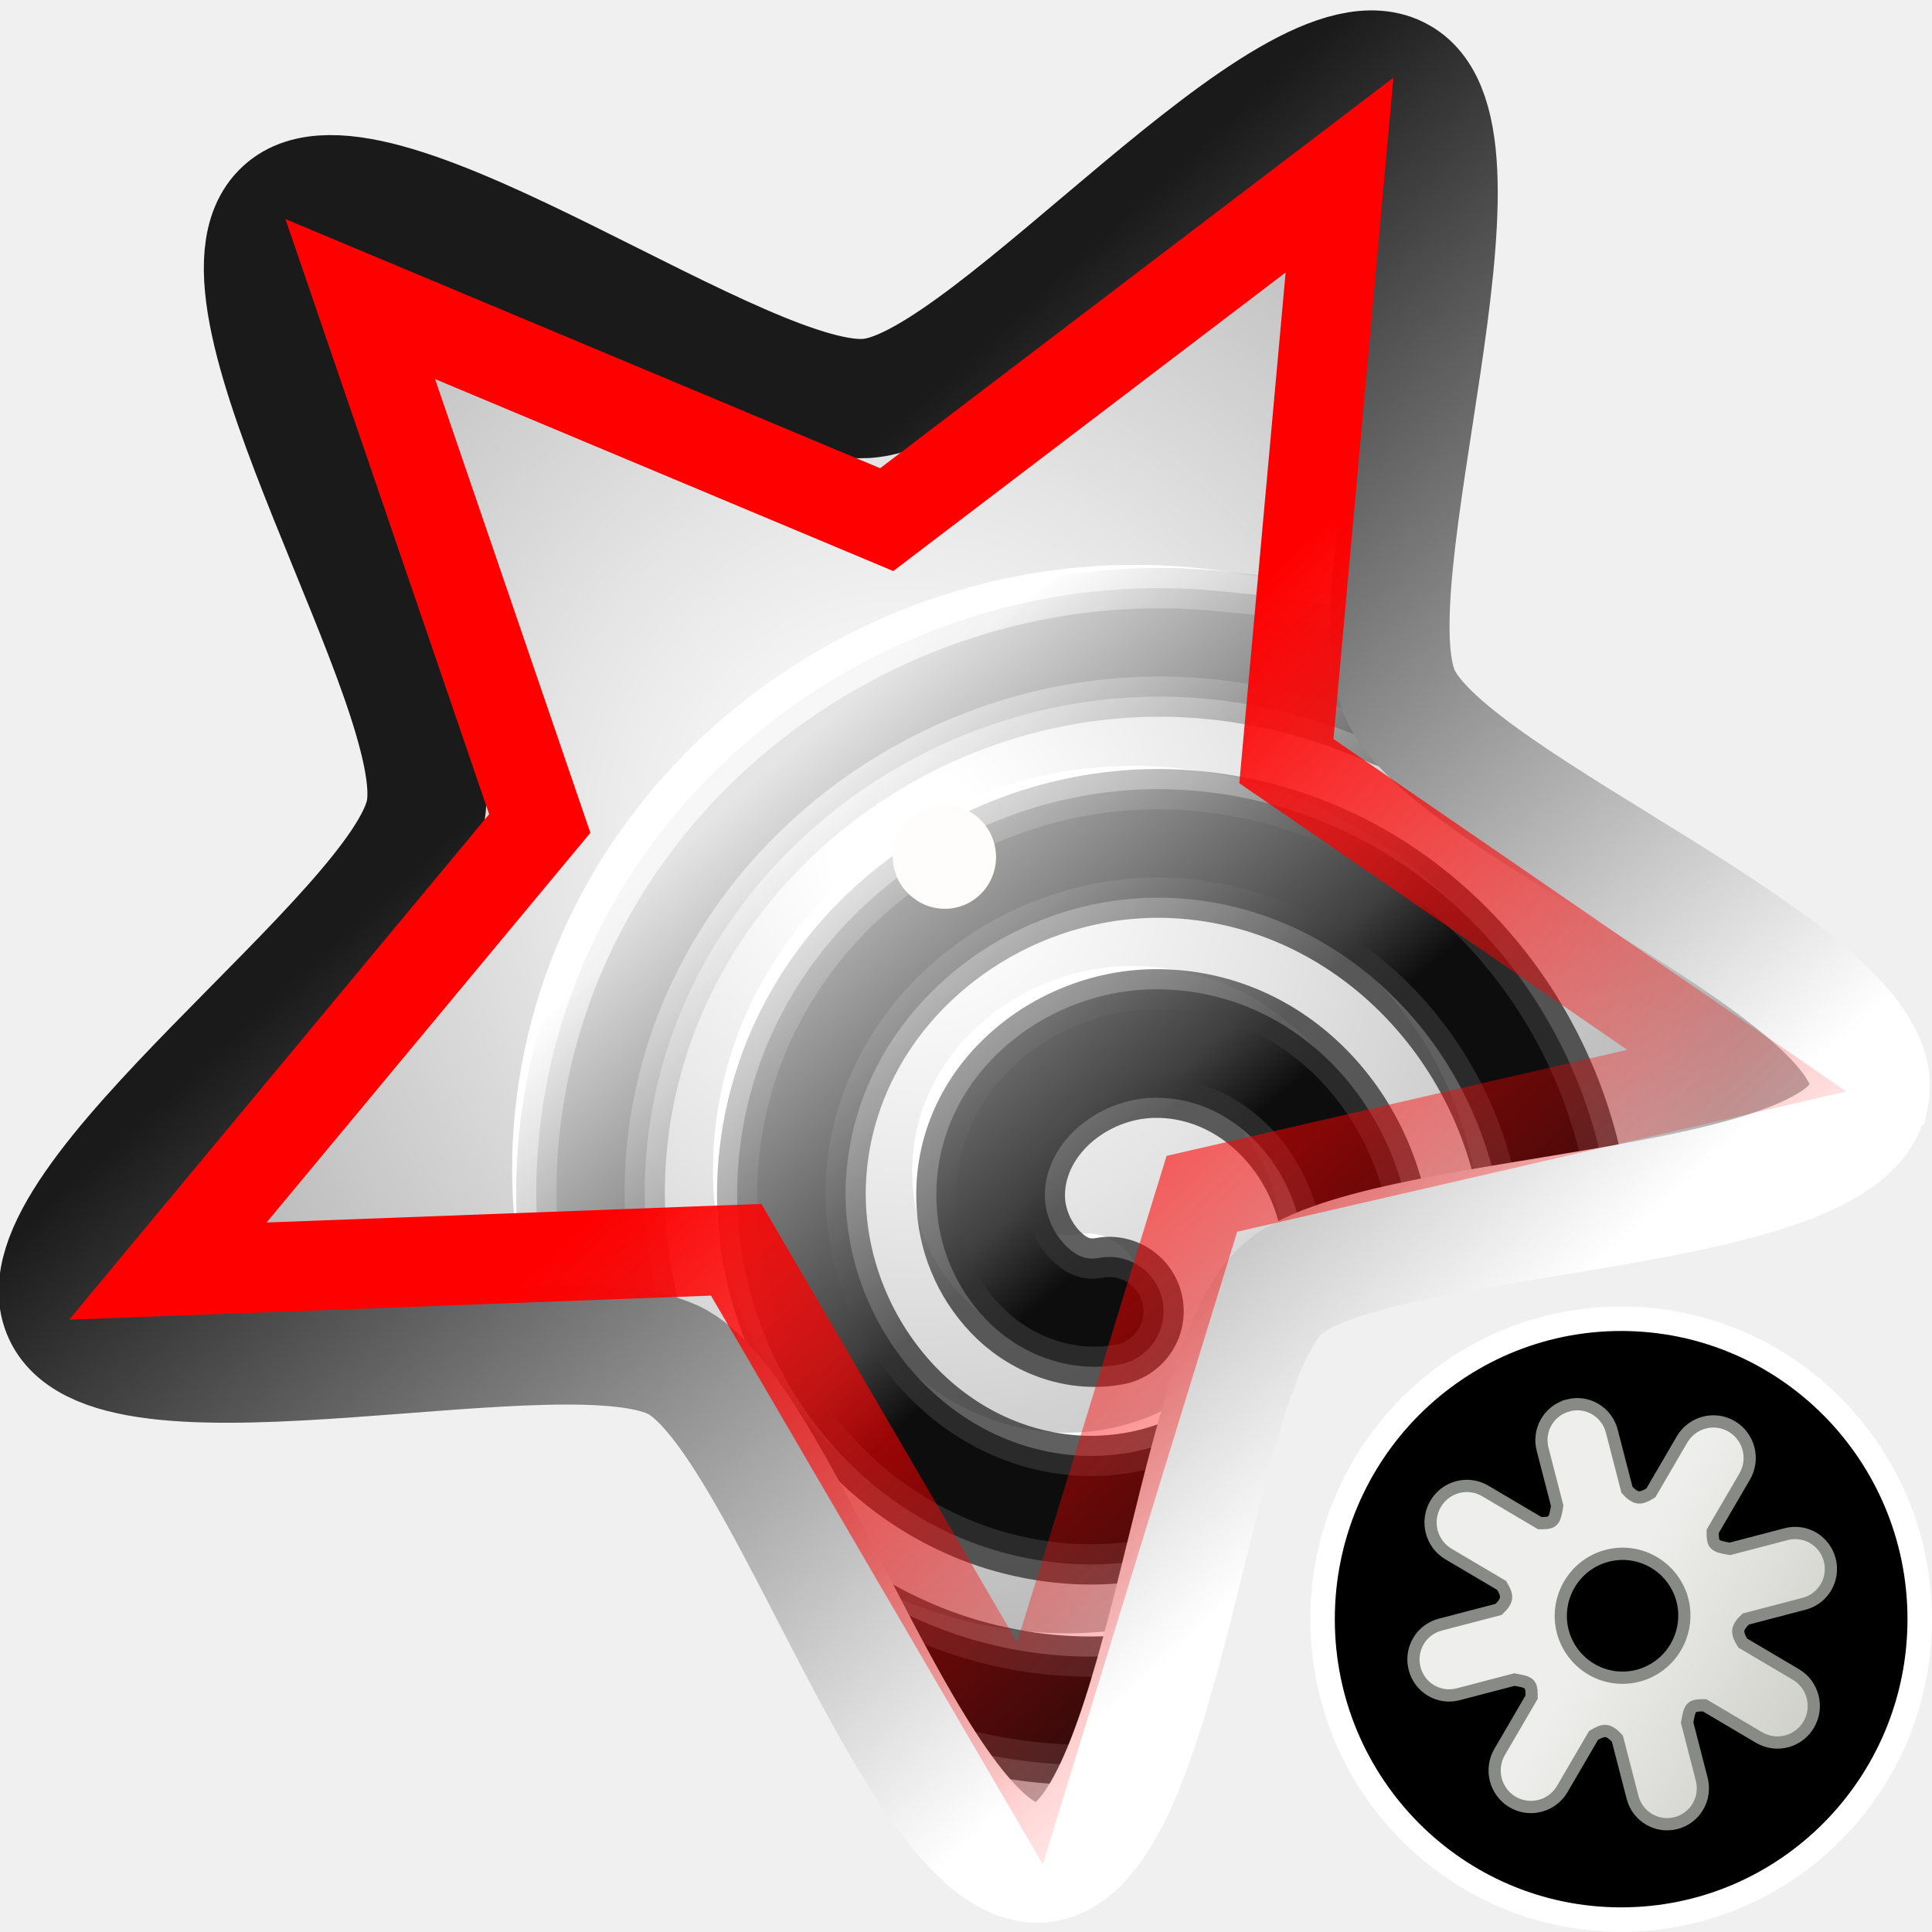
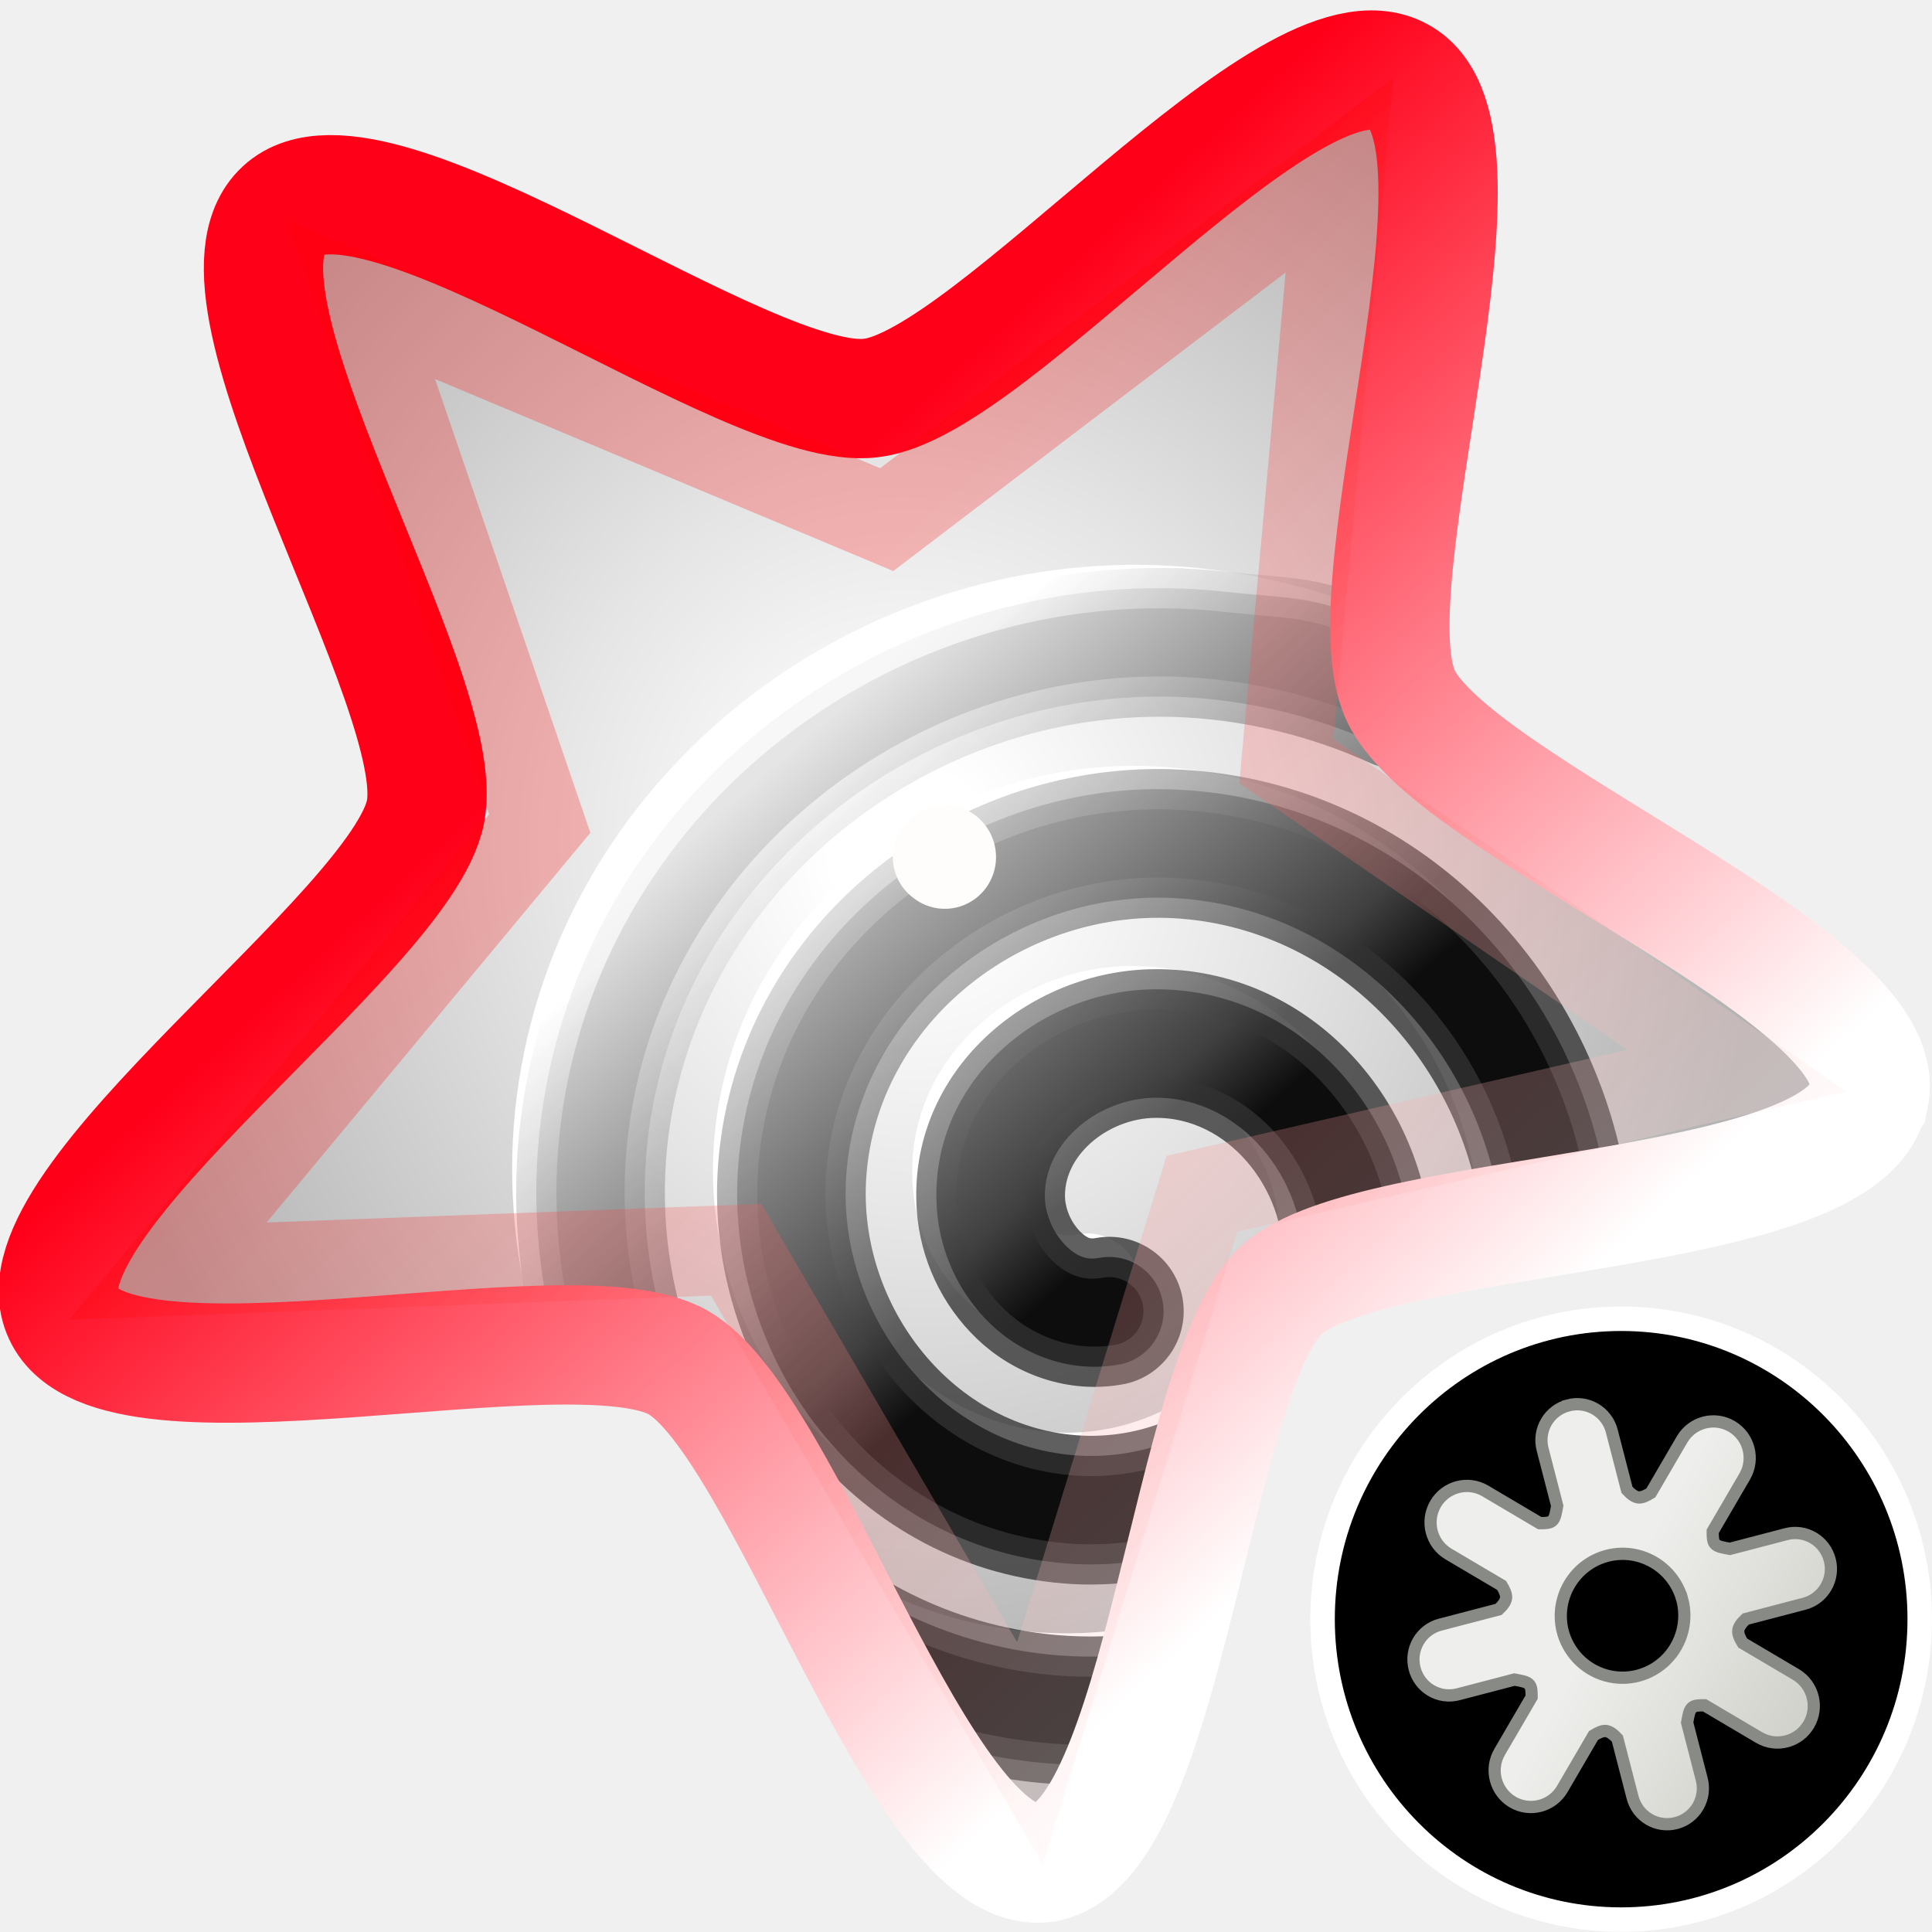
<svg xmlns="http://www.w3.org/2000/svg" xmlns:xlink="http://www.w3.org/1999/xlink" viewBox="0 0 48 48">
  <defs>
    <linearGradient id="e">
-       <stop offset=".45" stop-color="red" />
-       <stop offset="1" stop-color="red" stop-opacity="0" />
+       <stop offset=".27" stop-color="red" stop-opacity=".25" />
+       <stop offset="1" stop-color="#fff" stop-opacity=".25" />
    </linearGradient>
    <linearGradient xlink:href="#e" id="v" x1="10.779" y1="9.531" x2="37.809" y2="38.124" gradientUnits="userSpaceOnUse" />
    <linearGradient xlink:href="#h" id="x" x1="7.598" y1="7.681" x2="12.404" y2="12.336" gradientUnits="userSpaceOnUse" gradientTransform="matrix(1.12453 -.29235 .29238 1.1244 47.126 26.974)" />
    <linearGradient id="h">
      <stop offset="0" stop-color="#eeeeec" />
      <stop offset="1" stop-color="#d2d2cc" />
    </linearGradient>
    <linearGradient id="n">
      <stop offset=".086" stop-color="#fff" />
      <stop offset=".393" stop-color="#e5e5e5" />
      <stop offset=".901" stop-color="#b2b2b2" />
    </linearGradient>
    <linearGradient xlink:href="#o" id="s" x1="-30.579" y1=".19" x2="-24.888" y2="7.677" gradientUnits="userSpaceOnUse" gradientTransform="rotate(176.25 -9.273 16.031)scale(1.5403)" />
    <linearGradient id="o">
      <stop offset="0" stop-color="#0d0d0d" />
      <stop offset=".15" stop-color="#404040" />
      <stop offset="1" stop-color="#e5e5e5" />
    </linearGradient>
    <linearGradient xlink:href="#p" id="t" x1="-30.579" y1=".19" x2="-24.888" y2="7.677" gradientUnits="userSpaceOnUse" gradientTransform="rotate(176.25 -9.273 16.031)scale(1.5403)" />
    <linearGradient id="p">
      <stop offset=".101" stop-color="#323232" stop-opacity=".776" />
      <stop offset=".935" stop-color="#fff" stop-opacity=".675" />
    </linearGradient>
    <linearGradient xlink:href="#q" id="u" gradientUnits="userSpaceOnUse" x1="4.845" y1="8.158" x2="12.608" y2="9.1" gradientTransform="matrix(2.647 2.2616 -2.267 2.6553 22.262 -16.865)" />
    <linearGradient id="q">
-       <stop offset="0" stop-color="#1a1a1a" />
+       <stop offset="0" stop-color="#ff0019" />
      <stop offset="1" stop-color="#fff" />
    </linearGradient>
    <radialGradient xlink:href="#n" id="r" cx="7.18" cy="8.2" r="6.59" fx="7.18" fy="8.2" gradientTransform="matrix(1.1223 3.51126 -3.3576 1.08334 42.17 -12.943)" gradientUnits="userSpaceOnUse" />
    <filter id="w" width="1" height="1" x="0" y="0" color-interpolation-filters="sRGB">
      <feGaussianBlur />
    </filter>
  </defs>
  <path fill="url(#r)" fill-rule="evenodd" d="M46.46 27.232c-.58 3.04-12.321 2.743-14.585 4.805-2.26 2.11-2.886 13.836-5.921 14.228-3.04.342-6.382-10.917-9.07-12.434-2.662-1.493-13.993 1.591-15.272-1.2-1.302-2.765 8.392-9.454 9-12.471.606-3.017-5.816-12.867-3.53-14.955 2.237-2.084 11.565 5.06 14.6 4.668 3.04-.343 10.441-9.495 13.13-7.978 2.684 1.467-1.254 12.567.025 15.36 1.279 2.79 12.231 6.96 11.647 9.95z" enable-background="accumulate" overflow="visible" style="marker:none" transform="translate(-.042 .015)" />
  <path fill="#fff" fill-rule="evenodd" d="M28.35 14.018c-7.69-.055-14.695 5.67-15.511 13.566a14.3 14.3 0 0 0 .57 5.681l2.87.04a11.6 11.6 0 0 1-.761-5.446c.71-6.882 7.268-11.813 14.086-11.074a13.4 13.4 0 0 1 4.075 1.116 1.35 1.35 0 0 0 1.783-.673 1.35 1.35 0 0 0-.672-1.783 16.1 16.1 0 0 0-4.893-1.337 15 15 0 0 0-1.547-.09m-.344 4.996c-5.178.103-9.866 4.036-10.23 9.427-.332 4.9 3.297 9.563 8.386 9.823a8.1 8.1 0 0 0 3.194-.49l1.547-4.36a5.47 5.47 0 0 1-4.604 2.16c-3.49-.18-6.068-3.49-5.835-6.949.283-4.17 4.238-7.224 8.367-6.893 4.244.34 7.473 3.908 7.927 8.01l2.642-.57c-.697-5.218-4.833-9.685-10.351-10.126q-.525-.043-1.043-.032m.115 4.97c-2.868.025-5.624 2.325-5.404 5.456a4.38 4.38 0 0 0 1.34 2.865c.789.757 1.994 1.242 3.249.99a1.35 1.35 0 0 0 1.054-1.584 1.35 1.35 0 0 0-1.585-1.058c-.332.066-.568-.025-.848-.292a1.86 1.86 0 0 1-.522-1.11c-.1-1.408 1.294-2.56 2.738-2.573 2.113-.018 3.743 2.007 3.684 4.122l2.682-.577c-.227-3.296-2.846-6.268-6.387-6.238m-9.31 13.244 3.043 5.17a13.4 13.4 0 0 0 3.435.8 13 13 0 0 0 2.136.027l1.006-2.84a10.2 10.2 0 0 1-2.88.13c-2.653-.258-4.987-1.487-6.74-3.287" color="#000" style="-inkscape-stroke:none" transform="translate(-.042 .015)" />
  <path fill="url(#s)" fill-rule="evenodd" d="M28.951 14.597c-7.69-.054-14.695 5.67-15.512 13.567a14.3 14.3 0 0 0 .57 5.681l2.871.039a11.55 11.55 0 0 1-.761-5.445c.711-6.882 7.268-11.813 14.086-11.074a13.4 13.4 0 0 1 4.074 1.116c.678.307.6-.26.908-.94s-.274-1.757-.953-2.063c-1.548-.701-2.045-.607-3.736-.79q-.776-.086-1.547-.09zm-.344 4.996c-5.178.104-9.866 4.037-10.23 9.428-.332 4.9 3.297 9.562 8.386 9.823a8.2 8.2 0 0 0 3.194-.492l1.547-4.358a5.47 5.47 0 0 1-4.604 2.158c-3.49-.178-6.068-3.489-5.835-6.948.283-4.17 4.238-7.224 8.367-6.892 4.244.339 7.473 3.908 7.927 8.01l2.642-.57c-.697-5.218-4.833-9.686-10.351-10.127q-.525-.042-1.043-.032zm.114 4.971c-2.868.024-5.623 2.324-5.403 5.456a4.4 4.4 0 0 0 1.341 2.865c.788.757 1.993 1.241 3.248.99a1.348 1.348 0 0 0-.531-2.642c-.333.066-.568-.025-.848-.292a1.86 1.86 0 0 1-.522-1.111c-.1-1.408 1.294-2.561 2.738-2.572 2.113-.018 3.743 2.006 3.684 4.122l2.682-.577c-.228-3.296-2.846-6.269-6.389-6.239Zm-9.307 13.244 3.043 5.17a13.4 13.4 0 0 0 3.435.801 13 13 0 0 0 2.136.027l1.006-2.842a10.2 10.2 0 0 1-2.88.132c-2.653-.258-4.987-1.487-6.74-3.288z" color="#000" style="mix-blend-mode:normal" stroke="url(#t)" transform="translate(-.042 .015)" />
  <path fill="none" stroke="url(#u)" stroke-width="2.964" d="M46.46 27.232c-.58 3.04-12.321 2.743-14.585 4.805-2.26 2.11-2.886 13.836-5.921 14.228-3.04.342-6.382-10.917-9.07-12.434-2.662-1.493-13.993 1.591-15.272-1.2-1.302-2.765 8.392-9.454 9-12.471.606-3.017-5.816-12.867-3.53-14.955 2.237-2.084 11.565 5.06 14.6 4.668 3.04-.343 10.441-9.495 13.13-7.978 2.684 1.467-1.254 12.567.025 15.36 1.279 2.79 12.231 6.96 11.647 9.95z" enable-background="accumulate" overflow="visible" style="marker:none" transform="translate(-.042 .015)" />
  <path fill="none" stroke="url(#v)" stroke-width="2.23" d="m43.15 26.6-13.29 3.06-4.27 13.9-7.3-12.51-14.12.53 9.24-11.12L8.95 7.43l13.08 5.48 11.25-8.56-1.32 14.56Z" enable-background="accumulate" overflow="visible" style="marker:none" />
  <path fill="#fffdfc" fill-rule="evenodd" d="M8.5 7.99a.37.37 0 0 1-.38.37.37.37 0 0 1-.37-.37.37.37 0 0 1 .37-.38.38.38 0 0 1 .38.371" filter="url(#w)" transform="rotate(36.96 34.605 17.856)scale(3.4182)" />
  <g color="#000">
    <ellipse ry="7.464" rx="7.418" cy="40.228" cx="40.277" style="marker:none" overflow="visible" stroke="#fff" stroke-width=".608" enable-background="accumulate" />
    <path style="marker:none" d="M60.644 33.586a2.176 2.176 0 1 1-4.21 1.095 2.176 2.176 0 0 1 4.21-1.095zM56.64 26.83a1.255 1.255 0 0 0-.9 1.533l.514 1.978c-.045.235-.07.448-.186.536-.092.07-.254.073-.428.07l-1.918-1.125a1.28 1.28 0 0 0-1.75.455 1.28 1.28 0 0 0 .455 1.75l1.87 1.097c.104.168.173.321.156.447s-.117.259-.263.393l-2.054.534a1.255 1.255 0 0 0-.901 1.534c.175.675.86 1.076 1.534.901l1.978-.514c.235.044.448.07.536.185.07.093.072.254.07.429l-1.126 1.917a1.28 1.28 0 0 0 .455 1.75 1.28 1.28 0 0 0 1.75-.455l1.098-1.87c.168-.104.321-.173.447-.156s.259.117.393.263l.535 2.054c.175.675.86 1.076 1.534.9a1.255 1.255 0 0 0 .9-1.533l-.514-1.978c.044-.235.07-.447.186-.536.092-.07.254-.072.428-.07l1.917 1.126a1.28 1.28 0 0 0 1.75-.455 1.28 1.28 0 0 0-.455-1.75l-1.869-1.098c-.104-.167-.174-.32-.157-.446.017-.127.118-.26.264-.394l2.054-.534a1.255 1.255 0 0 0 .9-1.534 1.255 1.255 0 0 0-1.533-.9l-1.978.514c-.235-.044-.448-.07-.536-.186-.07-.092-.073-.254-.07-.428l1.125-1.917a1.28 1.28 0 0 0-.455-1.75 1.28 1.28 0 0 0-1.75.455l-1.098 1.87c-.167.103-.32.173-.446.156-.127-.017-.26-.118-.394-.263l-.534-2.055a1.255 1.255 0 0 0-1.534-.9z" overflow="visible" fill="none" stroke="#000" stroke-width=".859" enable-background="accumulate" transform="matrix(.70607 0 0 .71045 -.913 16.209)" />
    <path d="M60.479 33.088a2.176 2.176 0 1 1-4.211 1.095 2.176 2.176 0 0 1 4.21-1.095zm-4.005-6.756a1.255 1.255 0 0 0-.901 1.534l.514 1.978c-.044.234-.07.447-.185.535-.093.07-.254.073-.429.071l-1.917-1.126a1.28 1.28 0 0 0-1.75.455 1.28 1.28 0 0 0 .455 1.75l1.87 1.098c.103.167.173.32.156.446s-.118.26-.263.394L51.969 34a1.255 1.255 0 0 0-.9 1.533 1.253 1.253 0 0 0 1.533.901l1.979-.514c.234.044.447.07.535.186.07.092.073.253.071.428l-1.126 1.917a1.28 1.28 0 0 0 .455 1.75 1.28 1.28 0 0 0 1.75-.455l1.098-1.87c.167-.103.32-.173.447-.156.126.017.258.118.393.263l.534 2.054c.175.675.86 1.076 1.534.901a1.255 1.255 0 0 0 .9-1.534l-.513-1.978c.044-.234.07-.447.185-.535.093-.07.254-.073.429-.071l1.917 1.126a1.28 1.28 0 0 0 1.75-.455 1.28 1.28 0 0 0-.455-1.75l-1.87-1.098c-.104-.167-.173-.32-.156-.446.017-.127.117-.26.263-.394l2.054-.534a1.255 1.255 0 0 0 .901-1.534 1.255 1.255 0 0 0-1.534-.9l-1.978.514c-.235-.044-.447-.07-.536-.186-.07-.092-.072-.253-.07-.428l1.126-1.917a1.28 1.28 0 0 0-.455-1.75 1.28 1.28 0 0 0-1.75.455l-1.098 1.87c-.168.103-.321.173-.447.156s-.259-.118-.393-.263l-.534-2.054a1.255 1.255 0 0 0-1.534-.901z" style="marker:none" overflow="visible" fill="url(#x)" fill-rule="evenodd" stroke="#888a85" stroke-width=".429" enable-background="accumulate" transform="matrix(.70607 0 0 .71045 -.913 16.209)" />
  </g>
</svg>
